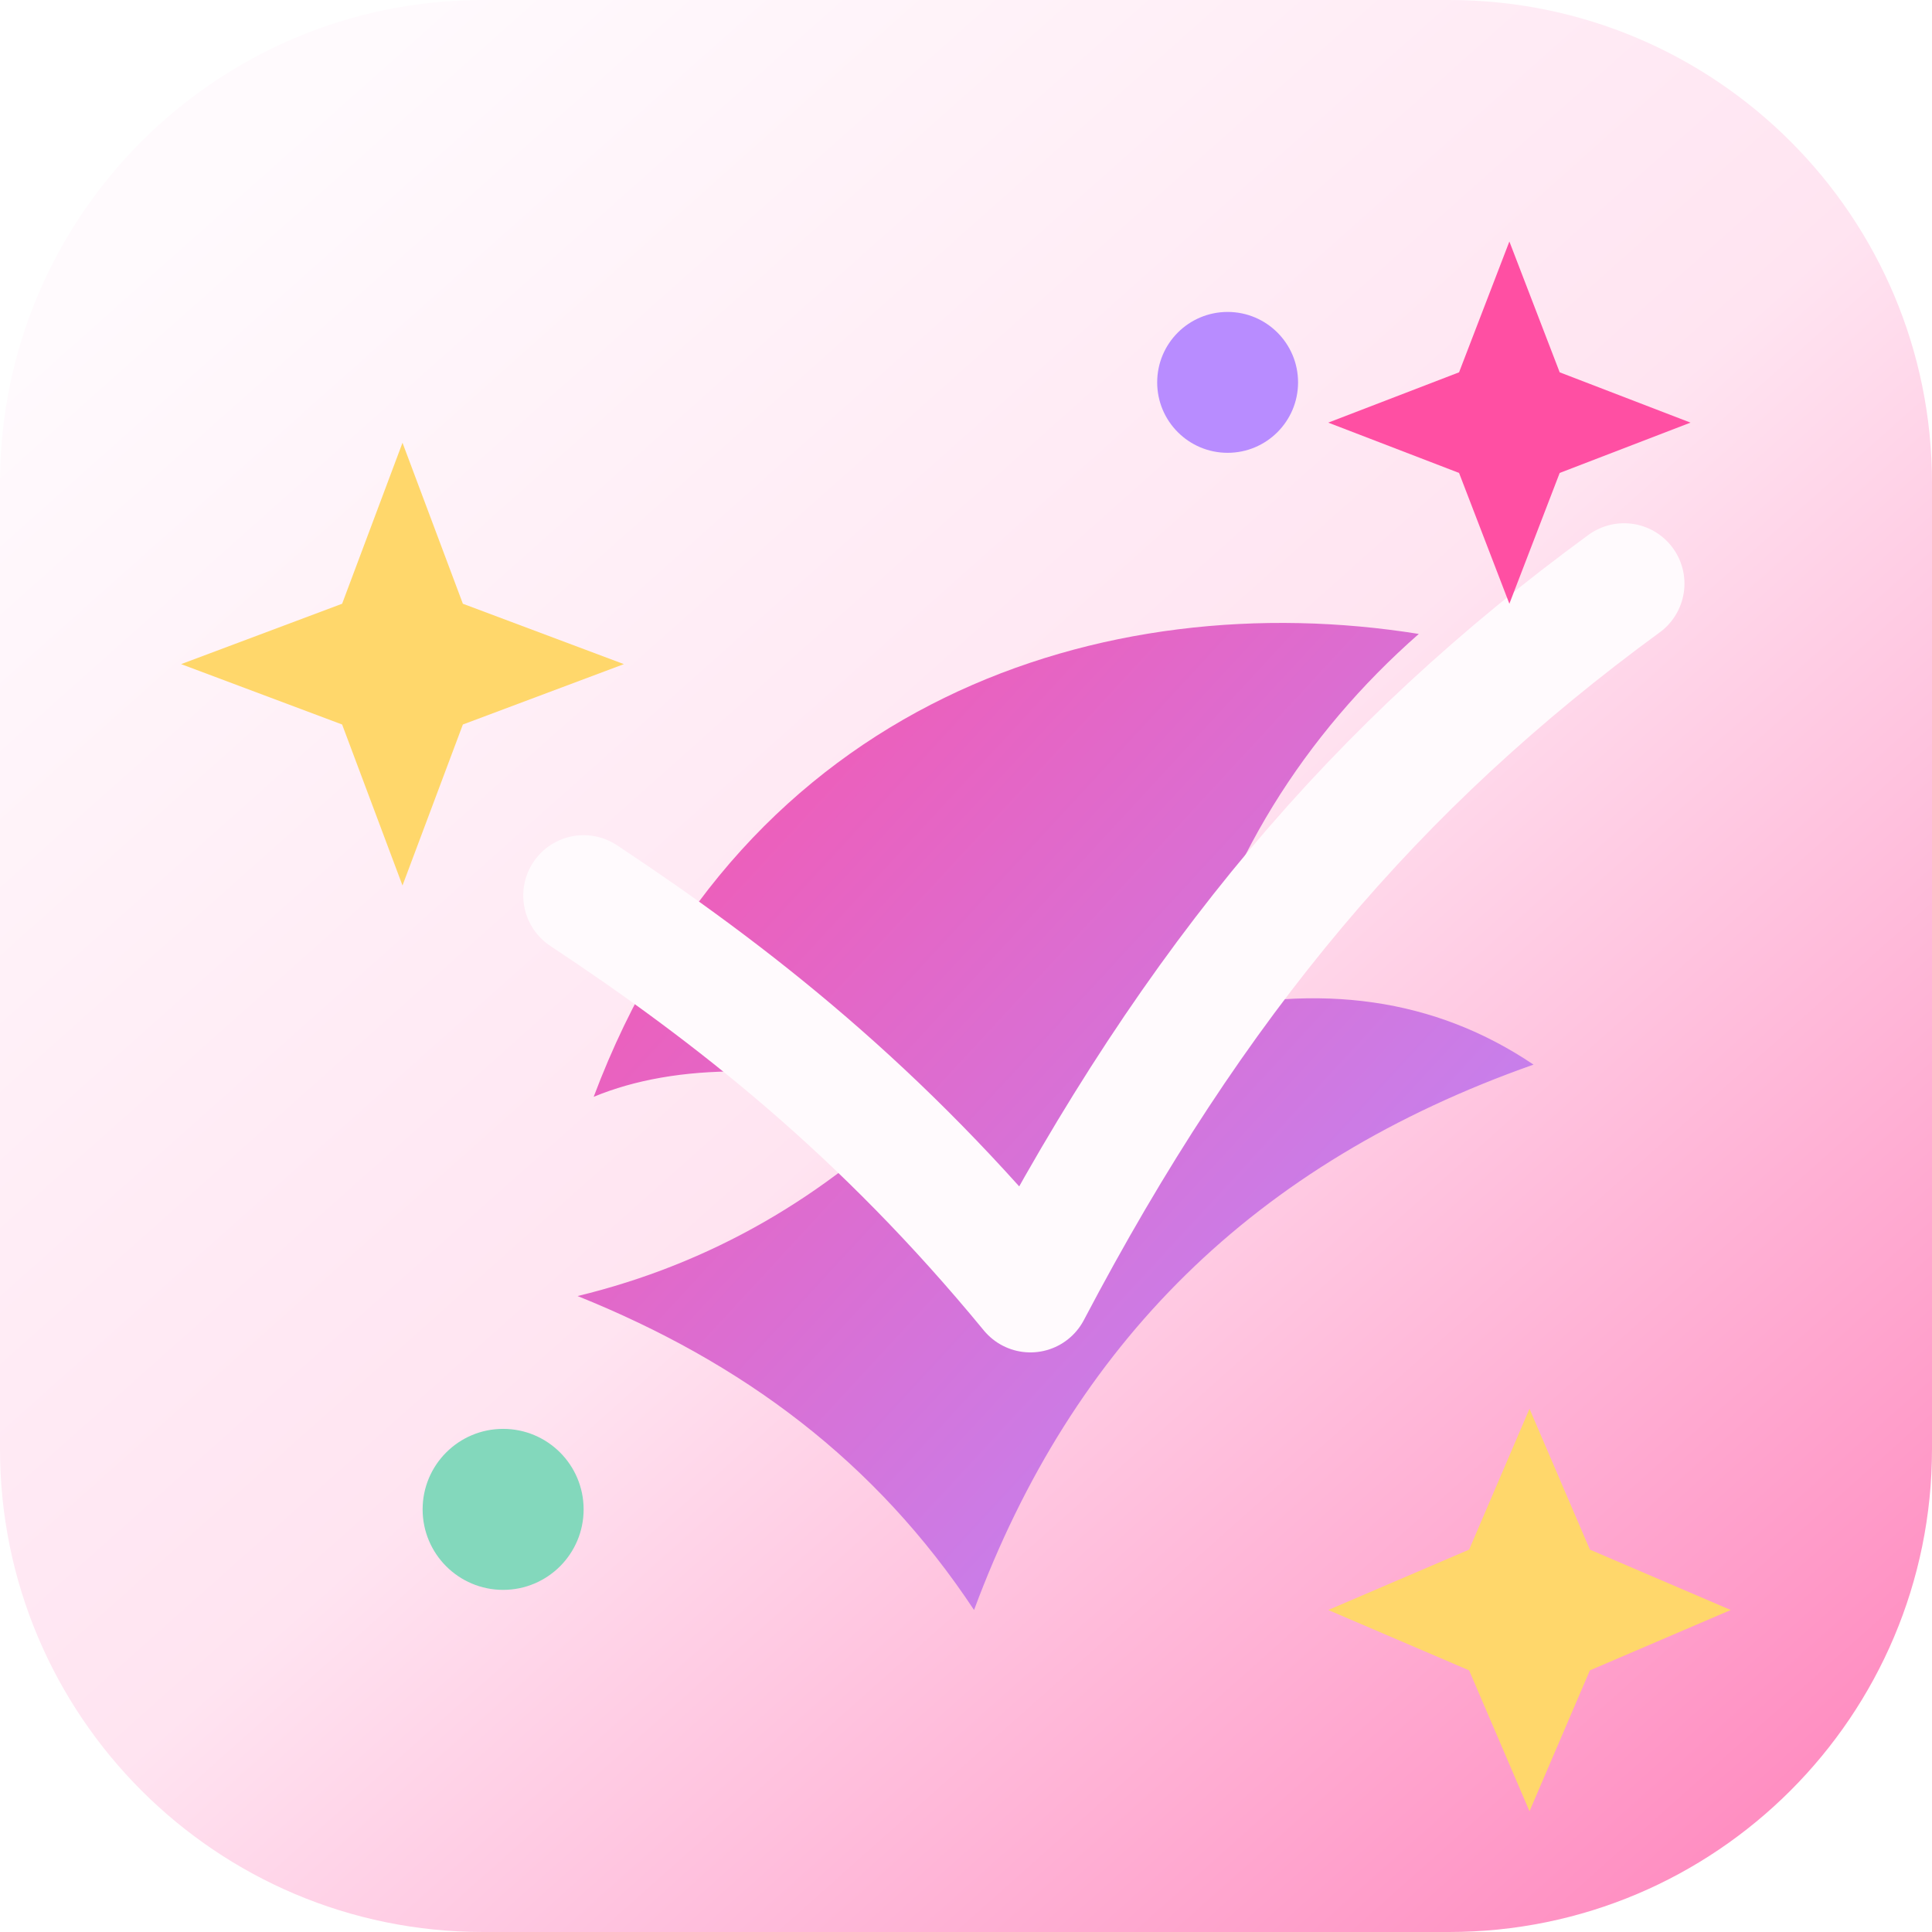
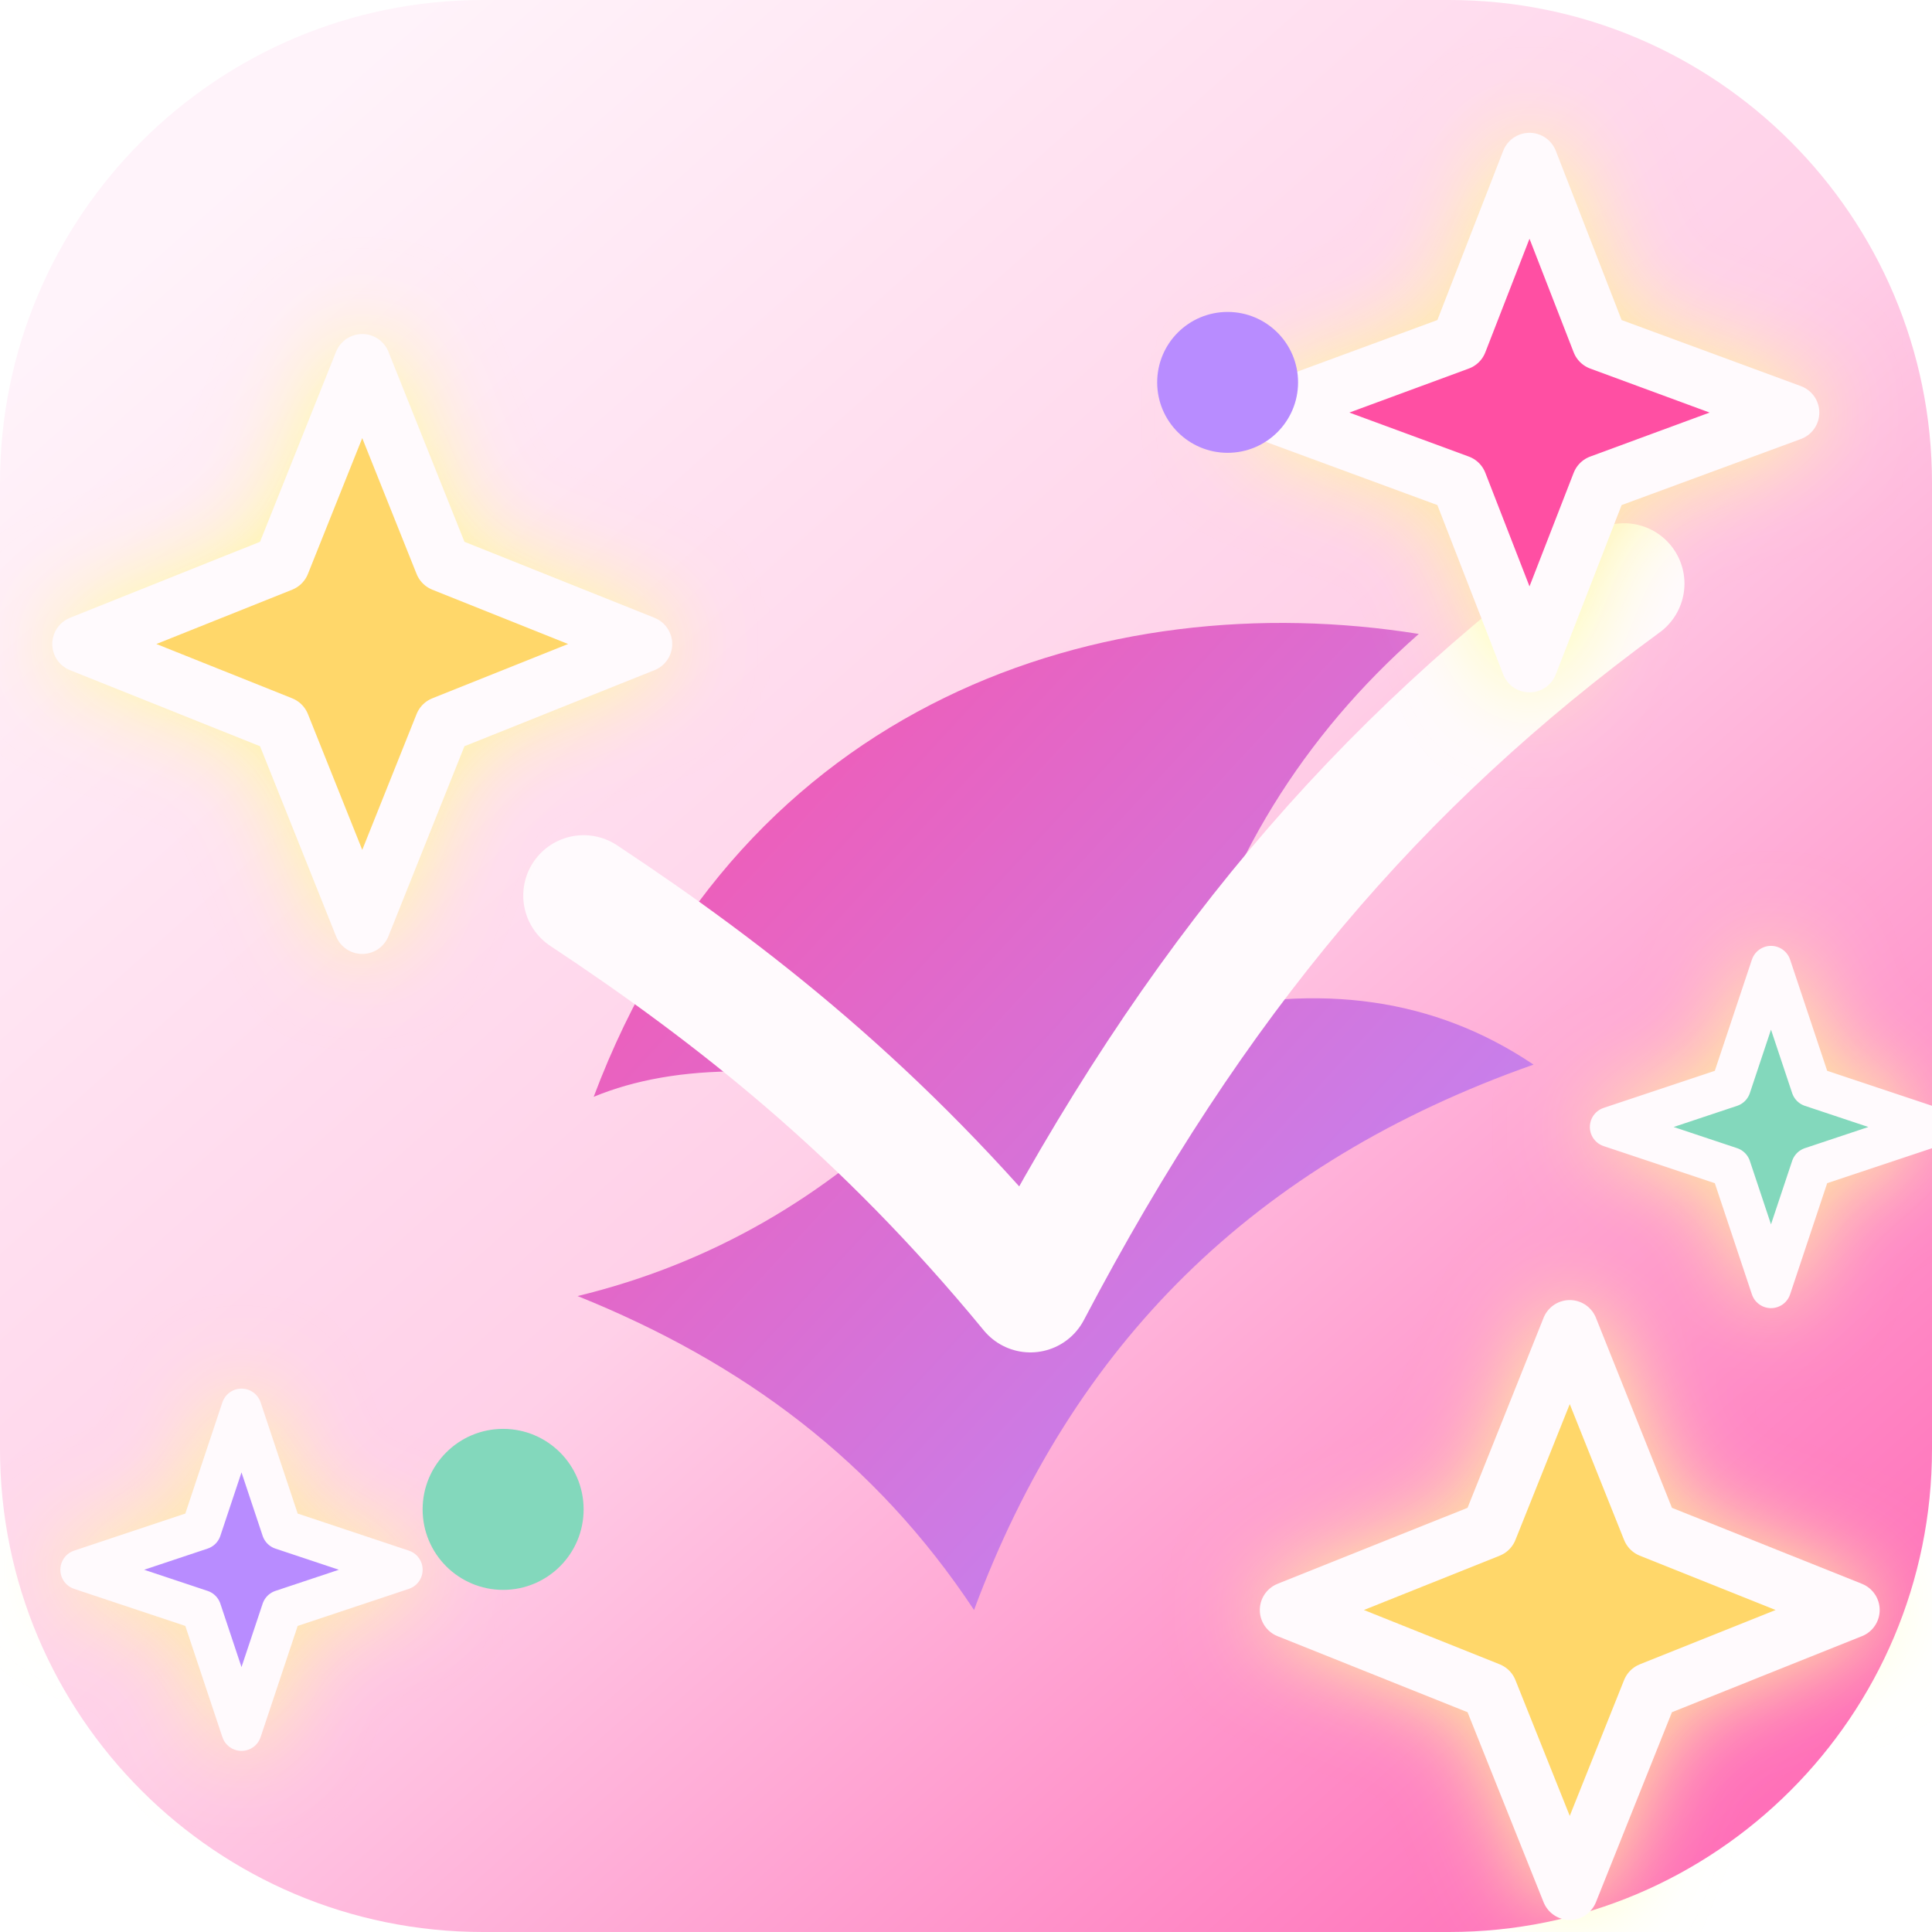
<svg xmlns="http://www.w3.org/2000/svg" viewBox="0 0 96 96" role="img" aria-label="Shivani's Sparkle Streak logo">
  <defs>
    <linearGradient id="blush" x1="12" x2="86" y1="8" y2="91" gradientUnits="userSpaceOnUse">
-       <stop stop-color="#fffafd" />
-       <stop offset=".5" stop-color="#ffe4f1" />
-       <stop offset="1" stop-color="#ff8fc2" />
+       <stop stop-color="#fff3fa" />
+       <stop offset=".5" stop-color="#ffd0e8" />
+       <stop offset="1" stop-color="#ff70b9" />
    </linearGradient>
    <linearGradient id="ribbon" x1="24" x2="76" y1="28" y2="76" gradientUnits="userSpaceOnUse">
      <stop stop-color="#ff4fa3" />
      <stop offset="1" stop-color="#b88cff" />
    </linearGradient>
+     <filter id="sparkle-glow" x="-40%" y="-40%" width="180%" height="180%">
+       <feGaussianBlur stdDeviation="2.2" result="blur" />
+       <feColorMatrix in="blur" result="glow" type="matrix" values="1 0 0 0 1 0 .55 0 0 .48 0 0 .16 0 .18 0 0 0 .92 0" />
+       <feMerge>
+         <feMergeNode in="glow" />
+         <feMergeNode in="SourceGraphic" />
+       </feMerge>
+     </filter>
  </defs>
  <rect width="96" height="96" rx="24" fill="url(#blush)" />
  <path d="M29.5 54.5c7.4-19.7 25.4-25.5 41-23-5.7 5-9.8 11.5-11.5 18.9 6.6-1.6 12.3-.8 17.2 2.5C62.3 57.8 53.3 66.8 48.4 80c-4.9-7.4-11.5-12.3-19.7-15.6 6.6-1.6 12.3-4.9 17.2-9.8-6.6-1.8-12.3-1.8-16.4-.1Z" fill="url(#ribbon)" />
  <path d="M29 44.5c7.4 4.9 14.8 10.7 22.2 19.7C59.4 48.6 68.4 38 80.7 29" fill="none" stroke="#fffafd" stroke-width="6" stroke-linecap="round" stroke-linejoin="round" />
-   <path d="m20 22 3 8 8 3-8 3-3 8-3-8-8-3 8-3Z" fill="#ffd76b" />
-   <path d="m75 12 2.5 6.5L84 21l-6.5 2.5L75 30l-2.5-6.5L66 21l6.5-2.5Z" fill="#ff4fa3" />
-   <path d="m76 70 3 7 7 3-7 3-3 7-3-7-7-3 7-3Z" fill="#ffd76b" />
+   <g filter="url(#sparkle-glow)">
+     <path d="m18 18 4 10 10 4-10 4-4 10-4-10-10-4 10-4Z" fill="#ffd76b" stroke="#fffafd" stroke-width="2.8" stroke-linejoin="round" />
+     <path d="m76 8 3.5 9L89 20.5 79.5 24 76 33l-3.5-9L63 20.5 72.5 17Z" fill="#ff4fa3" stroke="#fffafd" stroke-width="2.8" stroke-linejoin="round" />
+     <path d="m78 66 4 10 10 4-10 4-4 10-4-10-10-4 10-4Z" fill="#ffd76b" stroke="#fffafd" stroke-width="2.8" stroke-linejoin="round" />
+     <path d="m12 70 2 6 6 2-6 2-2 6-2-6-6-2 6-2Z" fill="#b88cff" stroke="#fffafd" stroke-width="2" stroke-linejoin="round" />
+     <path d="m88 48 2 6 6 2-6 2-2 6-2-6-6-2 6-2Z" fill="#83d8bc" stroke="#fffafd" stroke-width="2" stroke-linejoin="round" />
+   </g>
  <circle cx="25" cy="75" r="4" fill="#83d8bc" />
  <circle cx="61" cy="19" r="3.5" fill="#b88cff" />
</svg>
